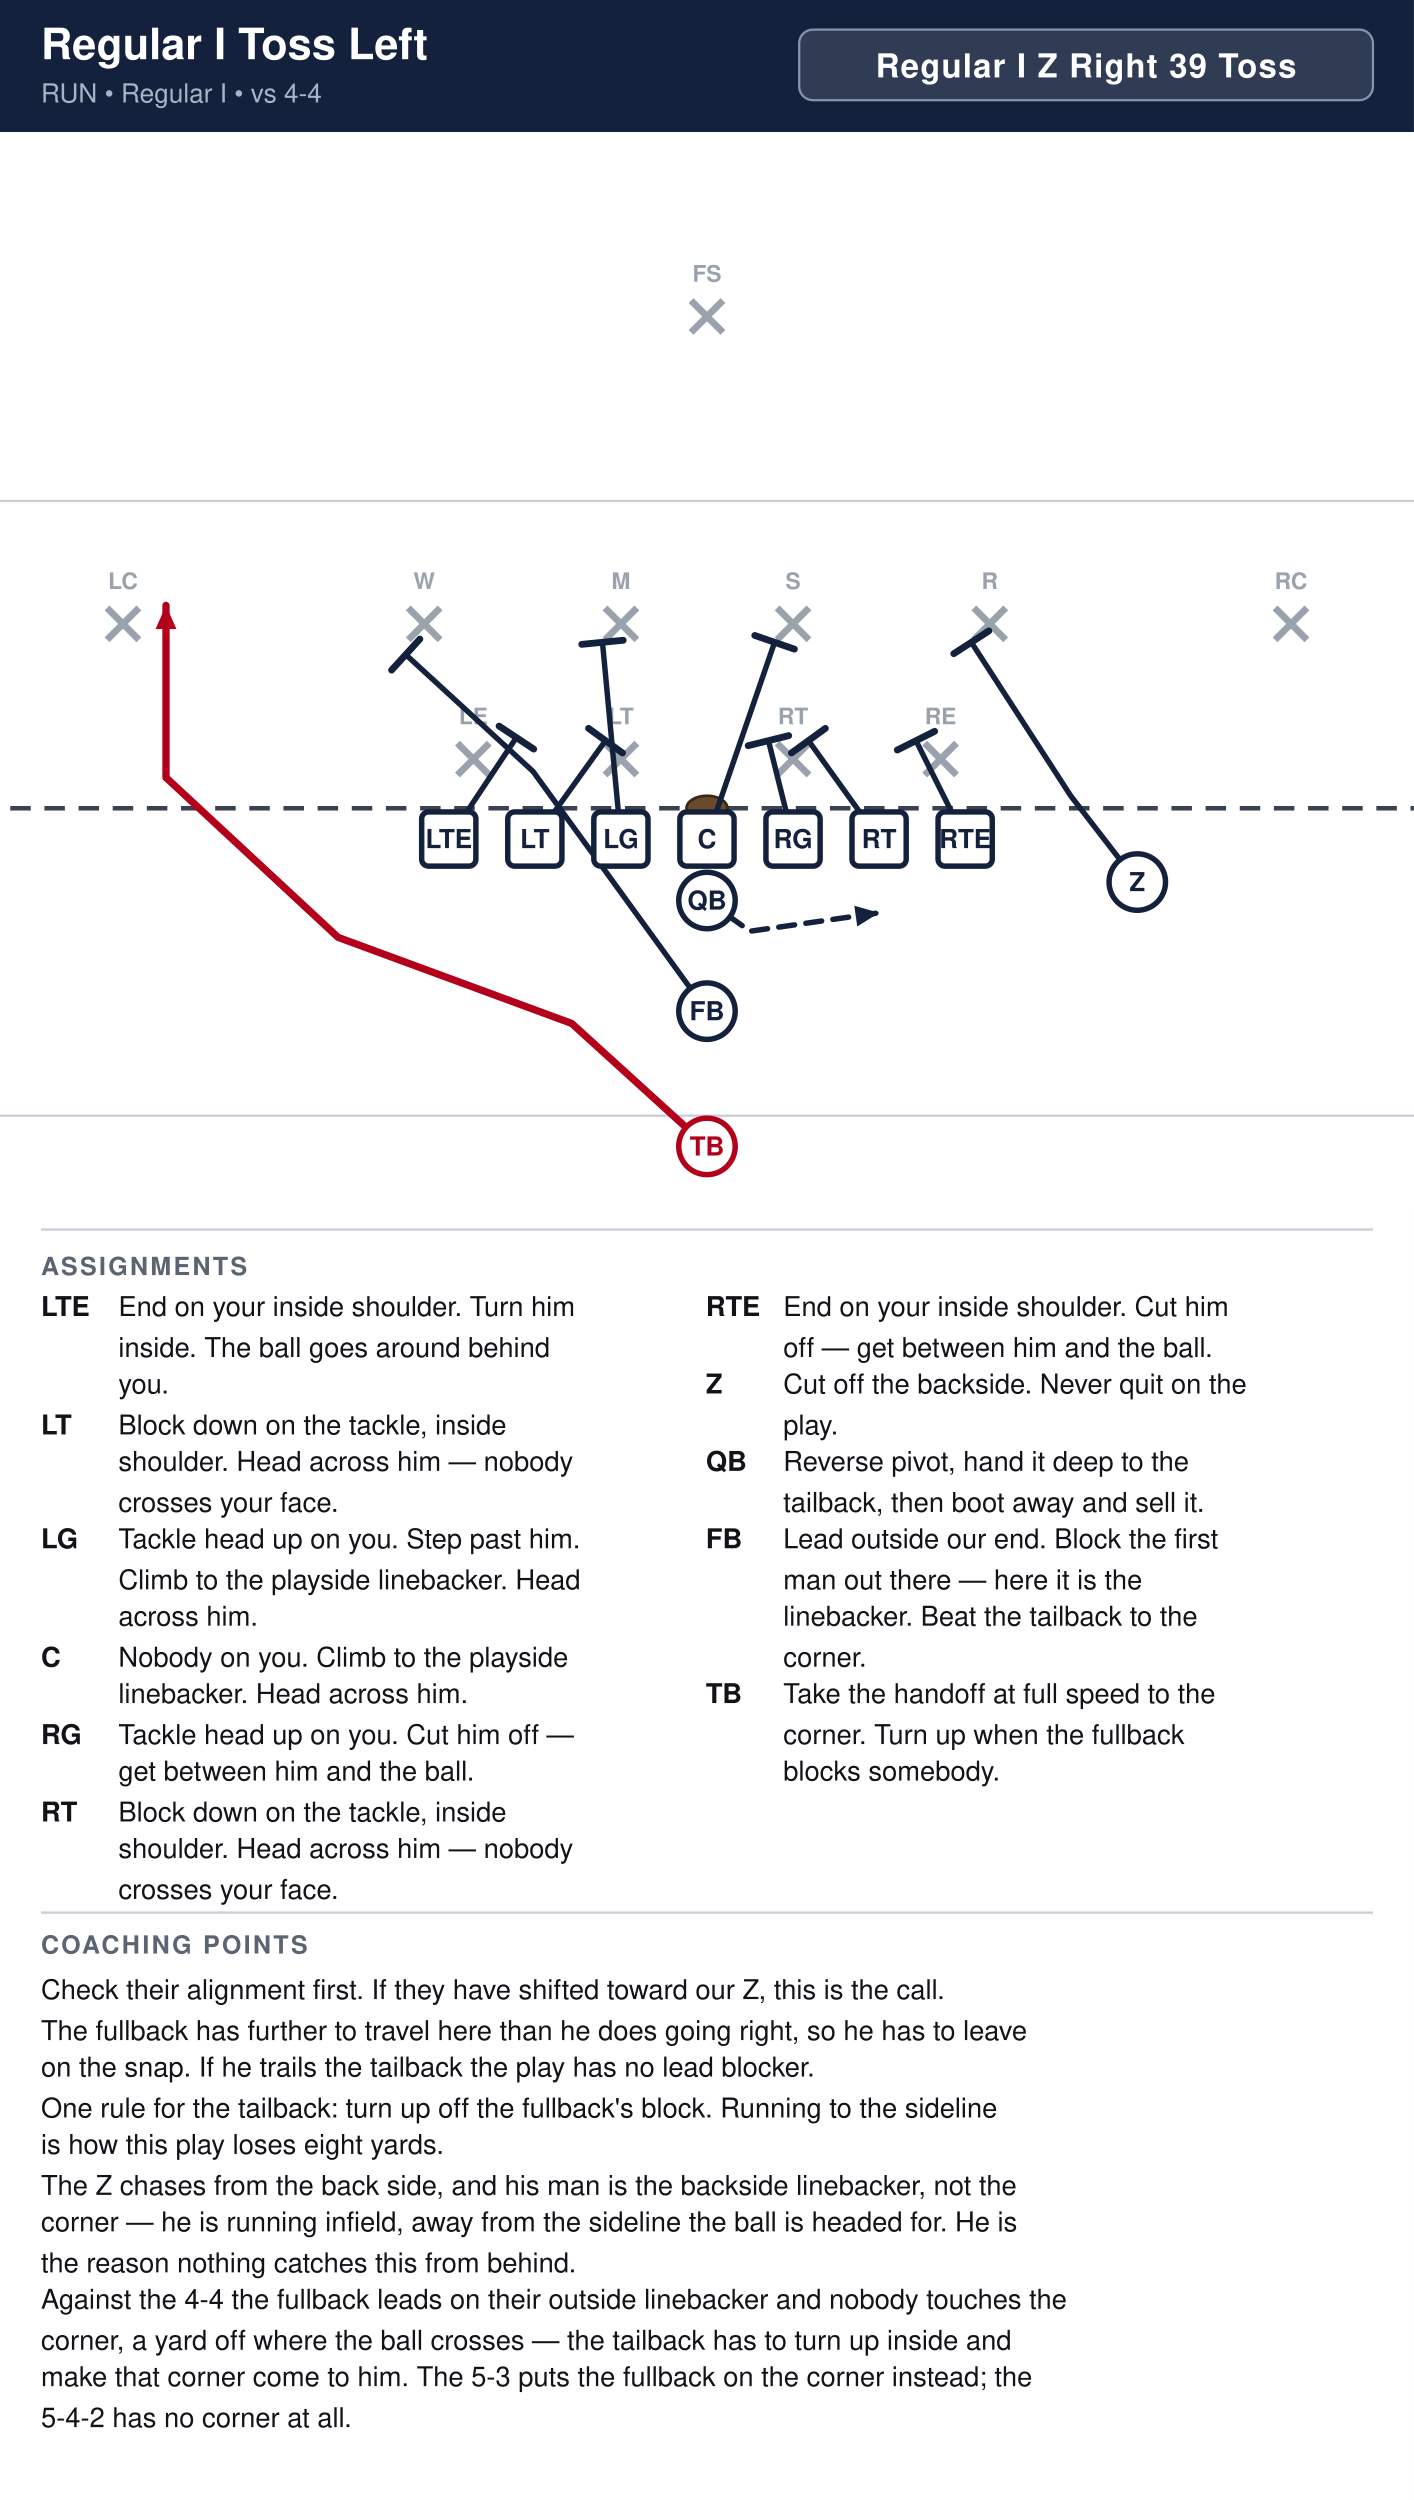
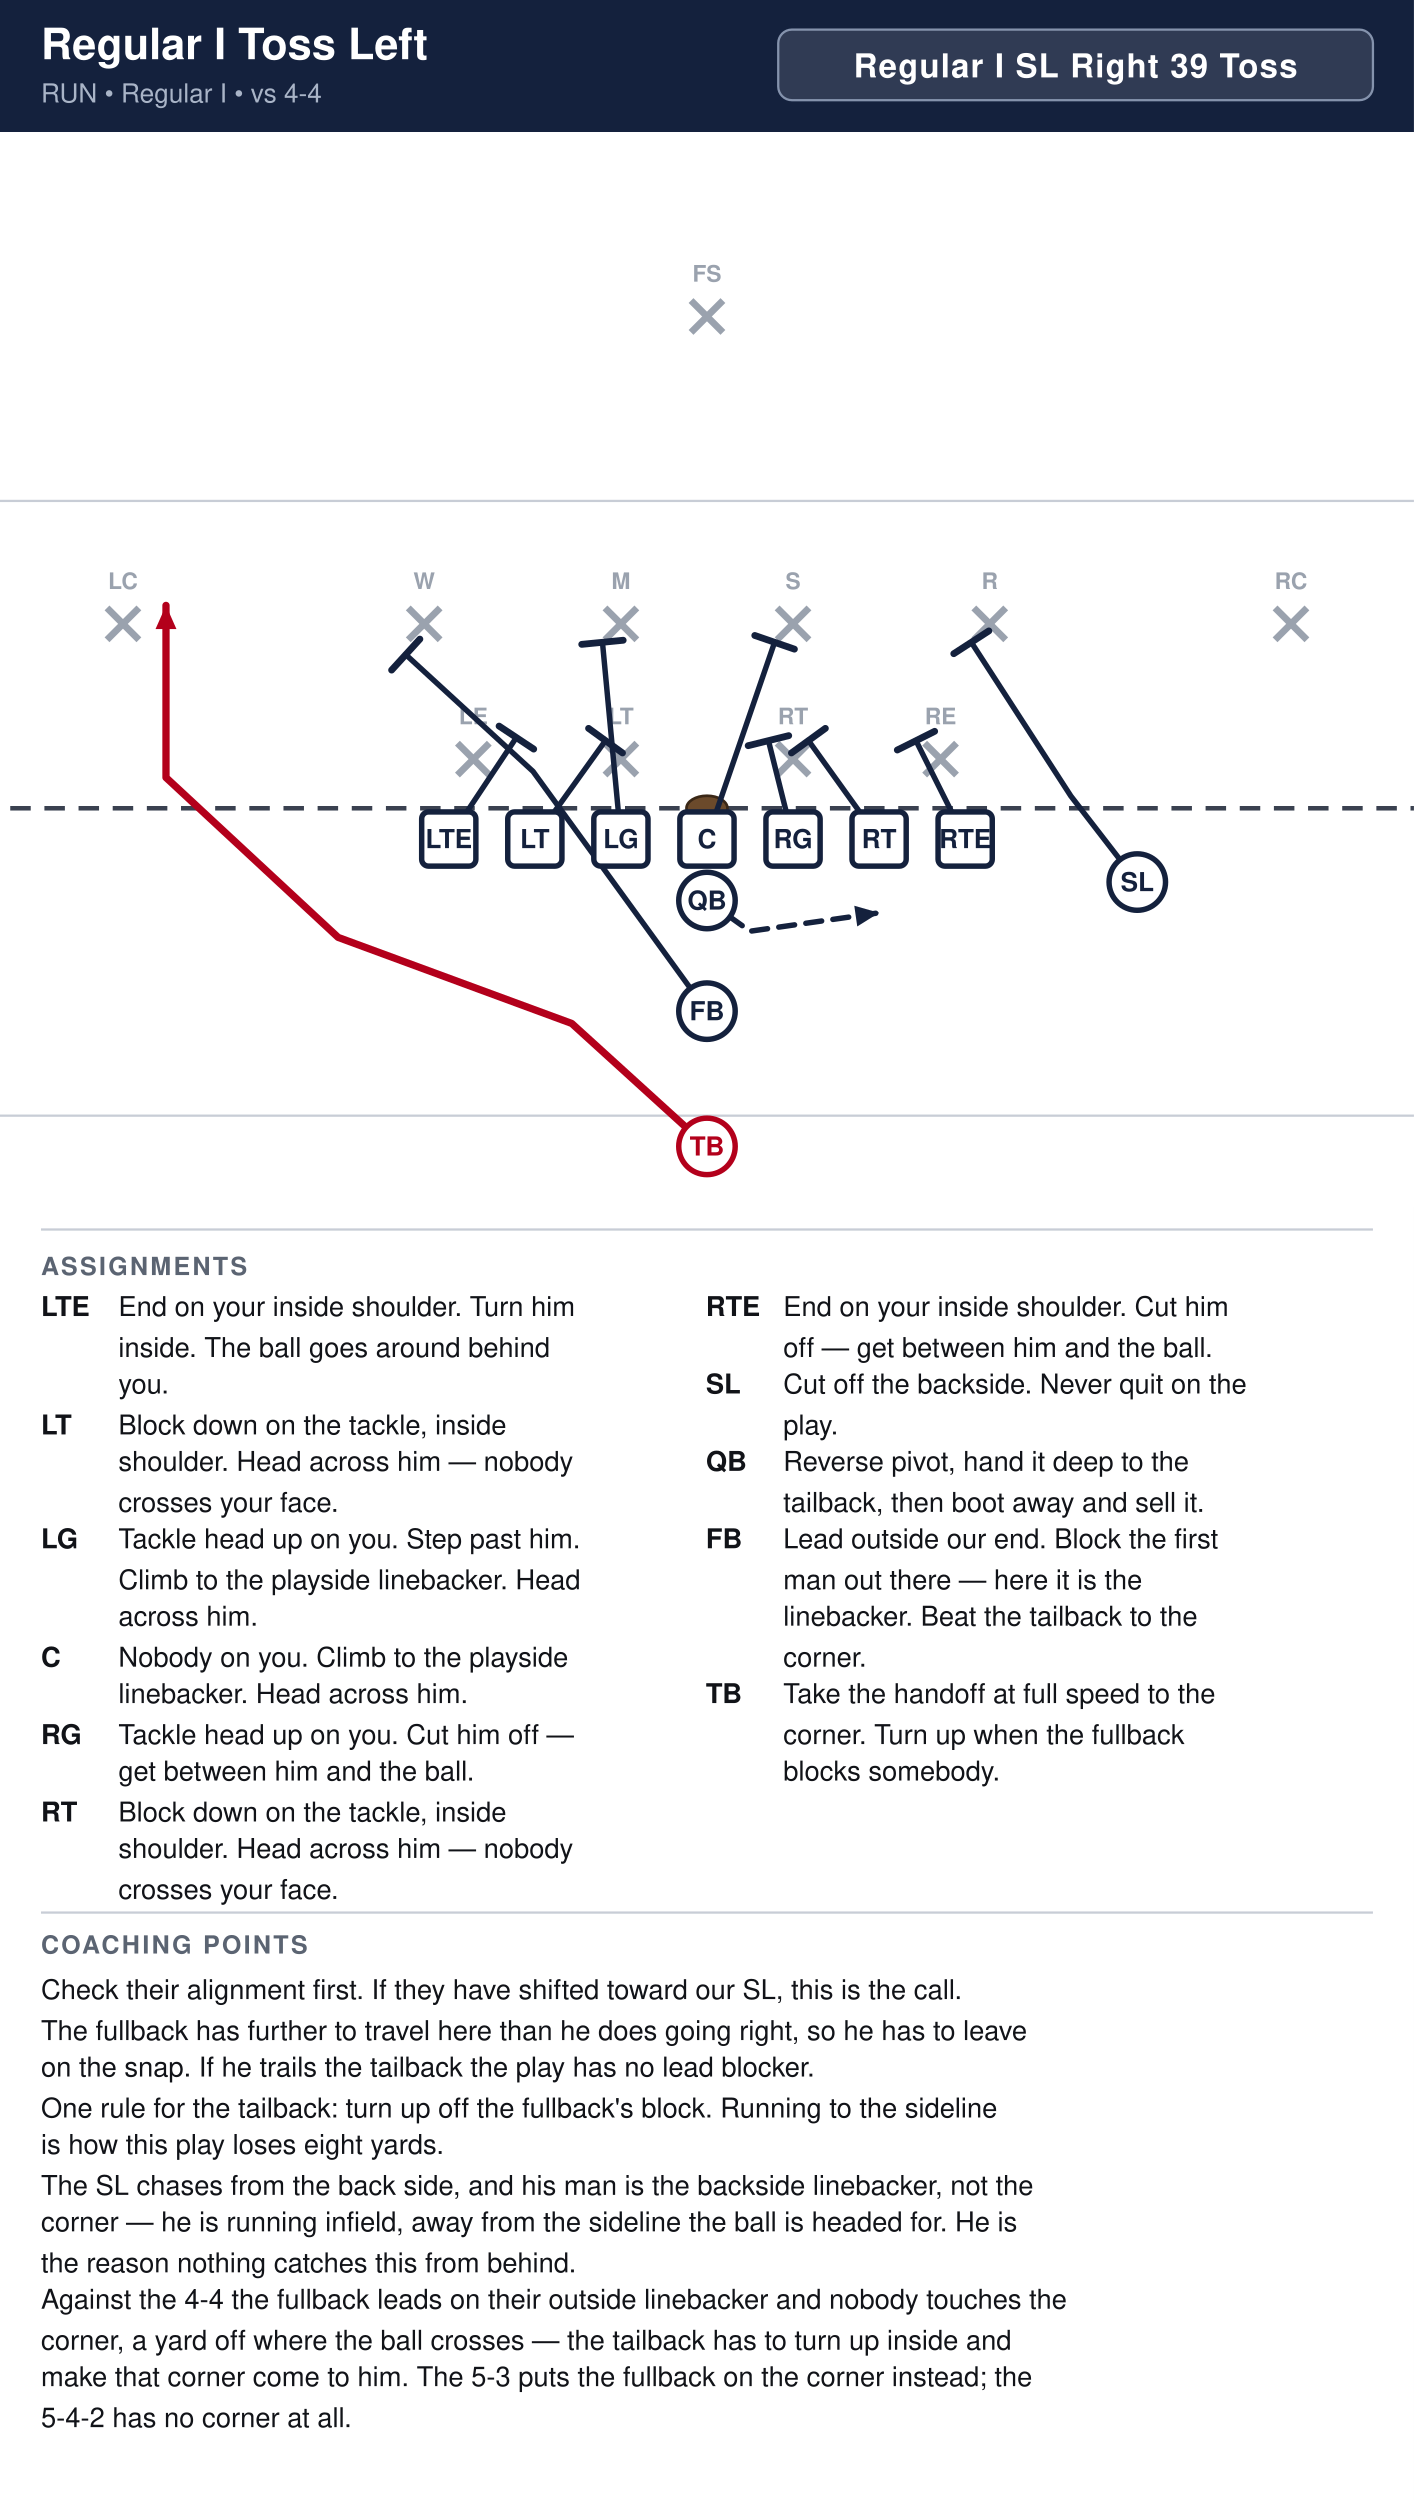
<svg xmlns="http://www.w3.org/2000/svg" width="621" height="1098" viewBox="0 0 621 1098" font-family="Segoe UI, Helvetica, Arial, sans-serif">
  <rect width="100%" height="100%" fill="#ffffff" />
  <rect x="0" y="0" width="621" height="58" fill="#14213d" />
  <text x="18" y="26" font-size="19.0" font-weight="700" fill="#ffffff">Regular I Toss Left</text>
  <text x="18" y="45" font-size="11.5" fill="#a9b4c7">RUN  •  Regular I  •  vs 4-4</text>
-   <rect x="351.0" y="13" width="252.0" height="31" rx="6" fill="#ffffff" fill-opacity="0.12" stroke="#8593ad" stroke-width="1" />
-   <text x="477.0" y="34" text-anchor="middle" font-size="14.5" font-weight="700" fill="#ffffff" letter-spacing="0.5">Regular I Z Right 39 Toss</text>
+   <rect x="341.8" y="13" width="261.2" height="31" rx="6" fill="#ffffff" fill-opacity="0.12" stroke="#8593ad" stroke-width="1" />
+   <text x="472.4" y="34" text-anchor="middle" font-size="14.5" font-weight="700" fill="#ffffff" letter-spacing="0.5">Regular I SL Right 39 Toss</text>
  <clipPath id="fieldclip">
    <rect x="0" y="58" width="621" height="472" />
  </clipPath>
  <g clip-path="url(#fieldclip)">
    <g transform="translate(-40.5,31.0)">
      <rect x="0" y="0" width="702" height="513" fill="#ffffff" />
      <line x1="0" y1="459.0" x2="702" y2="459.0" stroke="#c8cdd6" stroke-width="1" />
      <line x1="0" y1="189.0" x2="702" y2="189.0" stroke="#c8cdd6" stroke-width="1" />
      <line x1="0" y1="324.0" x2="702" y2="324.0" stroke="#3a4150" stroke-width="2" stroke-dasharray="9 6" />
      <ellipse cx="351.0" cy="324.0" rx="9" ry="5.5" fill="#6b4a2b" stroke="#3a2716" stroke-width="1.2" />
      <line x1="241.4" y1="295.4" x2="255.4" y2="309.4" stroke="#9aa2ae" stroke-width="3" />
      <line x1="255.4" y1="295.4" x2="241.4" y2="309.4" stroke="#9aa2ae" stroke-width="3" />
      <text x="248.4" y="287.1" text-anchor="middle" font-size="10" fill="#9aa2ae" font-weight="600">LE</text>
      <line x1="306.2" y1="295.4" x2="320.2" y2="309.4" stroke="#9aa2ae" stroke-width="3" />
      <line x1="320.2" y1="295.4" x2="306.2" y2="309.4" stroke="#9aa2ae" stroke-width="3" />
      <text x="313.2" y="287.1" text-anchor="middle" font-size="10" fill="#9aa2ae" font-weight="600">LT</text>
      <line x1="381.8" y1="295.4" x2="395.8" y2="309.4" stroke="#9aa2ae" stroke-width="3" />
      <line x1="395.8" y1="295.4" x2="381.8" y2="309.4" stroke="#9aa2ae" stroke-width="3" />
      <text x="388.8" y="287.1" text-anchor="middle" font-size="10" fill="#9aa2ae" font-weight="600">RT</text>
      <line x1="446.6" y1="295.4" x2="460.6" y2="309.4" stroke="#9aa2ae" stroke-width="3" />
      <line x1="460.6" y1="295.4" x2="446.6" y2="309.4" stroke="#9aa2ae" stroke-width="3" />
      <text x="453.6" y="287.1" text-anchor="middle" font-size="10" fill="#9aa2ae" font-weight="600">RE</text>
      <line x1="219.8" y1="236.0" x2="233.8" y2="250.0" stroke="#9aa2ae" stroke-width="3" />
      <line x1="233.8" y1="236.0" x2="219.8" y2="250.0" stroke="#9aa2ae" stroke-width="3" />
      <text x="226.8" y="227.7" text-anchor="middle" font-size="10" fill="#9aa2ae" font-weight="600">W</text>
      <line x1="306.2" y1="236.0" x2="320.2" y2="250.0" stroke="#9aa2ae" stroke-width="3" />
      <line x1="320.2" y1="236.0" x2="306.2" y2="250.0" stroke="#9aa2ae" stroke-width="3" />
      <text x="313.2" y="227.7" text-anchor="middle" font-size="10" fill="#9aa2ae" font-weight="600">M</text>
      <line x1="381.8" y1="236.0" x2="395.8" y2="250.0" stroke="#9aa2ae" stroke-width="3" />
      <line x1="395.8" y1="236.0" x2="381.8" y2="250.0" stroke="#9aa2ae" stroke-width="3" />
      <text x="388.8" y="227.7" text-anchor="middle" font-size="10" fill="#9aa2ae" font-weight="600">S</text>
      <line x1="468.2" y1="236.0" x2="482.2" y2="250.0" stroke="#9aa2ae" stroke-width="3" />
      <line x1="482.2" y1="236.0" x2="468.2" y2="250.0" stroke="#9aa2ae" stroke-width="3" />
      <text x="475.2" y="227.7" text-anchor="middle" font-size="10" fill="#9aa2ae" font-weight="600">R</text>
      <line x1="87.5" y1="236.0" x2="101.5" y2="250.0" stroke="#9aa2ae" stroke-width="3" />
      <line x1="101.5" y1="236.0" x2="87.5" y2="250.0" stroke="#9aa2ae" stroke-width="3" />
      <text x="94.5" y="227.7" text-anchor="middle" font-size="10" fill="#9aa2ae" font-weight="600">LC</text>
      <line x1="600.5" y1="236.0" x2="614.5" y2="250.0" stroke="#9aa2ae" stroke-width="3" />
      <line x1="614.5" y1="236.0" x2="600.5" y2="250.0" stroke="#9aa2ae" stroke-width="3" />
      <text x="607.5" y="227.7" text-anchor="middle" font-size="10" fill="#9aa2ae" font-weight="600">RC</text>
      <line x1="344.0" y1="101.0" x2="358.0" y2="115.0" stroke="#9aa2ae" stroke-width="3" />
      <line x1="358.0" y1="101.0" x2="344.0" y2="115.0" stroke="#9aa2ae" stroke-width="3" />
      <text x="351.0" y="92.7" text-anchor="middle" font-size="10" fill="#9aa2ae" font-weight="600">FS</text>
      <path d="M237.6,337.5 L267.3,292.9" fill="none" stroke="#14213d" stroke-width="2.4" stroke-linecap="round" stroke-linejoin="round" />
      <line x1="259.7" y1="287.9" x2="274.9" y2="298.0" stroke="#14213d" stroke-width="3.0" stroke-linecap="round" />
      <path d="M275.4,337.5 L306.4,294.3" fill="none" stroke="#14213d" stroke-width="2.4" stroke-linecap="round" stroke-linejoin="round" />
      <line x1="299.0" y1="288.9" x2="313.9" y2="299.7" stroke="#14213d" stroke-width="3.0" stroke-linecap="round" />
      <path d="M313.2,337.5 L305.1,251.1" fill="none" stroke="#14213d" stroke-width="2.4" stroke-linecap="round" stroke-linejoin="round" />
      <line x1="296.0" y1="252.0" x2="314.2" y2="250.2" stroke="#14213d" stroke-width="3.0" stroke-linecap="round" />
      <path d="M351.0,337.5 L380.7,251.1" fill="none" stroke="#14213d" stroke-width="2.4" stroke-linecap="round" stroke-linejoin="round" />
      <line x1="372.0" y1="248.1" x2="389.4" y2="254.1" stroke="#14213d" stroke-width="3.0" stroke-linecap="round" />
      <path d="M388.8,337.5 L378.0,294.3" fill="none" stroke="#14213d" stroke-width="2.4" stroke-linecap="round" stroke-linejoin="round" />
      <line x1="369.1" y1="296.5" x2="386.9" y2="292.1" stroke="#14213d" stroke-width="3.0" stroke-linecap="round" />
      <path d="M426.6,337.5 L395.6,294.3" fill="none" stroke="#14213d" stroke-width="2.4" stroke-linecap="round" stroke-linejoin="round" />
      <line x1="388.1" y1="299.7" x2="403.0" y2="288.9" stroke="#14213d" stroke-width="3.0" stroke-linecap="round" />
      <path d="M464.4,337.5 L442.8,294.3" fill="none" stroke="#14213d" stroke-width="2.4" stroke-linecap="round" stroke-linejoin="round" />
      <line x1="434.6" y1="298.4" x2="451.0" y2="290.2" stroke="#14213d" stroke-width="3.0" stroke-linecap="round" />
      <path d="M540.0,356.4 L510.8,318.6 L467.1,251.1" fill="none" stroke="#14213d" stroke-width="2.4" stroke-linecap="round" stroke-linejoin="round" />
      <line x1="459.4" y1="256.1" x2="474.8" y2="246.1" stroke="#14213d" stroke-width="3.0" stroke-linecap="round" />
      <path d="M351.0,364.5 L369.9,378.0 L426.6,369.9" fill="none" stroke="#14213d" stroke-width="2.4" stroke-linecap="round" stroke-linejoin="round" stroke-dasharray="7 5" />
      <polygon points="426.6,369.9 417.0,375.9 415.7,366.8" fill="#14213d" />
      <path d="M351.0,413.1 L274.6,307.8 L218.7,256.5" fill="none" stroke="#14213d" stroke-width="2.4" stroke-linecap="round" stroke-linejoin="round" />
      <line x1="212.5" y1="263.3" x2="224.9" y2="249.7" stroke="#14213d" stroke-width="3.0" stroke-linecap="round" />
      <path d="M351.0,472.5 L291.6,418.5 L189.0,380.7 L113.4,310.5 L113.4,234.9" fill="none" stroke="#b3001b" stroke-width="3.2" stroke-linecap="round" stroke-linejoin="round" />
      <polygon points="113.4,234.9 118.0,245.3 108.8,245.3" fill="#b3001b" />
      <rect x="225.7" y="325.6" width="23.8" height="23.8" rx="3" fill="#ffffff" stroke="#14213d" stroke-width="2.4" />
      <text x="237.6" y="341.5" text-anchor="middle" font-size="11.5" font-weight="700" fill="#14213d">LTE</text>
      <rect x="263.5" y="325.6" width="23.8" height="23.8" rx="3" fill="#ffffff" stroke="#14213d" stroke-width="2.4" />
      <text x="275.4" y="341.5" text-anchor="middle" font-size="11.5" font-weight="700" fill="#14213d">LT</text>
      <rect x="301.3" y="325.6" width="23.8" height="23.8" rx="3" fill="#ffffff" stroke="#14213d" stroke-width="2.4" />
      <text x="313.2" y="341.5" text-anchor="middle" font-size="11.5" font-weight="700" fill="#14213d">LG</text>
      <rect x="339.1" y="325.6" width="23.8" height="23.8" rx="3" fill="#ffffff" stroke="#14213d" stroke-width="2.4" />
      <text x="351.0" y="341.5" text-anchor="middle" font-size="11.5" font-weight="700" fill="#14213d">C</text>
      <rect x="376.9" y="325.6" width="23.8" height="23.8" rx="3" fill="#ffffff" stroke="#14213d" stroke-width="2.4" />
      <text x="388.8" y="341.5" text-anchor="middle" font-size="11.5" font-weight="700" fill="#14213d">RG</text>
      <rect x="414.7" y="325.6" width="23.8" height="23.8" rx="3" fill="#ffffff" stroke="#14213d" stroke-width="2.4" />
      <text x="426.6" y="341.5" text-anchor="middle" font-size="11.5" font-weight="700" fill="#14213d">RT</text>
      <rect x="452.5" y="325.6" width="23.8" height="23.8" rx="3" fill="#ffffff" stroke="#14213d" stroke-width="2.4" />
      <text x="464.4" y="341.5" text-anchor="middle" font-size="11.5" font-weight="700" fill="#14213d">RTE</text>
      <circle cx="540.0" cy="356.4" r="12.4" fill="#ffffff" stroke="#14213d" stroke-width="2.4" />
-       <text x="540.0" y="360.4" text-anchor="middle" font-size="11.5" font-weight="700" fill="#14213d">Z</text>
+       <text x="540.0" y="360.4" text-anchor="middle" font-size="11.5" font-weight="700" fill="#14213d">SL</text>
      <circle cx="351.0" cy="364.5" r="12.4" fill="#ffffff" stroke="#14213d" stroke-width="2.4" />
      <text x="351.0" y="368.5" text-anchor="middle" font-size="11.5" font-weight="700" fill="#14213d">QB</text>
      <circle cx="351.0" cy="413.1" r="12.4" fill="#ffffff" stroke="#14213d" stroke-width="2.4" />
      <text x="351.0" y="417.1" text-anchor="middle" font-size="11.5" font-weight="700" fill="#14213d">FB</text>
      <circle cx="351.0" cy="472.5" r="12.4" fill="#ffffff" stroke="#b3001b" stroke-width="2.4" />
      <text x="351.0" y="476.5" text-anchor="middle" font-size="11.5" font-weight="700" fill="#b3001b">TB</text>
    </g>
  </g>
  <line x1="18" y1="540" x2="603" y2="540" stroke="#c8cdd6" stroke-width="1" />
  <text x="18" y="560" font-size="11" font-weight="700" fill="#5b6472" letter-spacing="1">ASSIGNMENTS</text>
  <text x="18" y="578" font-size="12" font-weight="700" fill="#111318">LTE</text>
  <text x="52" y="578" font-size="12" fill="#111318">End on your inside shoulder. Turn him</text>
  <text x="52" y="596" font-size="12" fill="#111318">inside. The ball goes around behind</text>
  <text x="52" y="612" font-size="12" fill="#111318">you.</text>
  <text x="18" y="630" font-size="12" font-weight="700" fill="#111318">LT</text>
  <text x="52" y="630" font-size="12" fill="#111318">Block down on the tackle, inside</text>
  <text x="52" y="646" font-size="12" fill="#111318">shoulder. Head across him — nobody</text>
  <text x="52" y="664" font-size="12" fill="#111318">crosses your face.</text>
  <text x="18" y="680" font-size="12" font-weight="700" fill="#111318">LG</text>
  <text x="52" y="680" font-size="12" fill="#111318">Tackle head up on you. Step past him.</text>
  <text x="52" y="698" font-size="12" fill="#111318">Climb to the playside linebacker. Head</text>
  <text x="52" y="714" font-size="12" fill="#111318">across him.</text>
  <text x="18" y="732" font-size="12" font-weight="700" fill="#111318">C</text>
  <text x="52" y="732" font-size="12" fill="#111318">Nobody on you. Climb to the playside</text>
  <text x="52" y="748" font-size="12" fill="#111318">linebacker. Head across him.</text>
  <text x="18" y="766" font-size="12" font-weight="700" fill="#111318">RG</text>
  <text x="52" y="766" font-size="12" fill="#111318">Tackle head up on you. Cut him off —</text>
  <text x="52" y="782" font-size="12" fill="#111318">get between him and the ball.</text>
  <text x="18" y="800" font-size="12" font-weight="700" fill="#111318">RT</text>
  <text x="52" y="800" font-size="12" fill="#111318">Block down on the tackle, inside</text>
  <text x="52" y="816" font-size="12" fill="#111318">shoulder. Head across him — nobody</text>
  <text x="52" y="834" font-size="12" fill="#111318">crosses your face.</text>
  <text x="310" y="578" font-size="12" font-weight="700" fill="#111318">RTE</text>
  <text x="344" y="578" font-size="12" fill="#111318">End on your inside shoulder. Cut him</text>
  <text x="344" y="596" font-size="12" fill="#111318">off — get between him and the ball.</text>
-   <text x="310" y="612" font-size="12" font-weight="700" fill="#111318">Z</text>
+   <text x="310" y="612" font-size="12" font-weight="700" fill="#111318">SL</text>
  <text x="344" y="612" font-size="12" fill="#111318">Cut off the backside. Never quit on the</text>
  <text x="344" y="630" font-size="12" fill="#111318">play.</text>
  <text x="310" y="646" font-size="12" font-weight="700" fill="#111318">QB</text>
  <text x="344" y="646" font-size="12" fill="#111318">Reverse pivot, hand it deep to the</text>
  <text x="344" y="664" font-size="12" fill="#111318">tailback, then boot away and sell it.</text>
  <text x="310" y="680" font-size="12" font-weight="700" fill="#111318">FB</text>
  <text x="344" y="680" font-size="12" fill="#111318">Lead outside our end. Block the first</text>
  <text x="344" y="698" font-size="12" fill="#111318">man out there — here it is the</text>
  <text x="344" y="714" font-size="12" fill="#111318">linebacker. Beat the tailback to the</text>
  <text x="344" y="732" font-size="12" fill="#111318">corner.</text>
  <text x="310" y="748" font-size="12" font-weight="700" fill="#111318">TB</text>
  <text x="344" y="748" font-size="12" fill="#111318">Take the handoff at full speed to the</text>
  <text x="344" y="766" font-size="12" fill="#111318">corner. Turn up when the fullback</text>
  <text x="344" y="782" font-size="12" fill="#111318">blocks somebody.</text>
  <line x1="18" y1="840" x2="603" y2="840" stroke="#c8cdd6" stroke-width="1" />
  <text x="18" y="858" font-size="11" font-weight="700" fill="#5b6472" letter-spacing="1">COACHING POINTS</text>
-   <text x="18" y="878" font-size="12" fill="#111318">Check their alignment first. If they have shifted toward our Z, this is the call.</text>
+   <text x="18" y="878" font-size="12" fill="#111318">Check their alignment first. If they have shifted toward our SL, this is the call.</text>
  <text x="18" y="896" font-size="12" fill="#111318">The fullback has further to travel here than he does going right, so he has to leave</text>
  <text x="18" y="912" font-size="12" fill="#111318">on the snap. If he trails the tailback the play has no lead blocker.</text>
  <text x="18" y="930" font-size="12" fill="#111318">One rule for the tailback: turn up off the fullback's block. Running to the sideline</text>
  <text x="18" y="946" font-size="12" fill="#111318">is how this play loses eight yards.</text>
-   <text x="18" y="964" font-size="12" fill="#111318">The Z chases from the back side, and his man is the backside linebacker, not the</text>
+   <text x="18" y="964" font-size="12" fill="#111318">The SL chases from the back side, and his man is the backside linebacker, not the</text>
  <text x="18" y="980" font-size="12" fill="#111318">corner — he is running infield, away from the sideline the ball is headed for. He is</text>
  <text x="18" y="998" font-size="12" fill="#111318">the reason nothing catches this from behind.</text>
  <text x="18" y="1014" font-size="12" fill="#111318">Against the 4-4 the fullback leads on their outside linebacker and nobody touches the</text>
  <text x="18" y="1032" font-size="12" fill="#111318">corner, a yard off where the ball crosses — the tailback has to turn up inside and</text>
  <text x="18" y="1048" font-size="12" fill="#111318">make that corner come to him. The 5-3 puts the fullback on the corner instead; the</text>
  <text x="18" y="1066" font-size="12" fill="#111318">5-4-2 has no corner at all.</text>
</svg>
